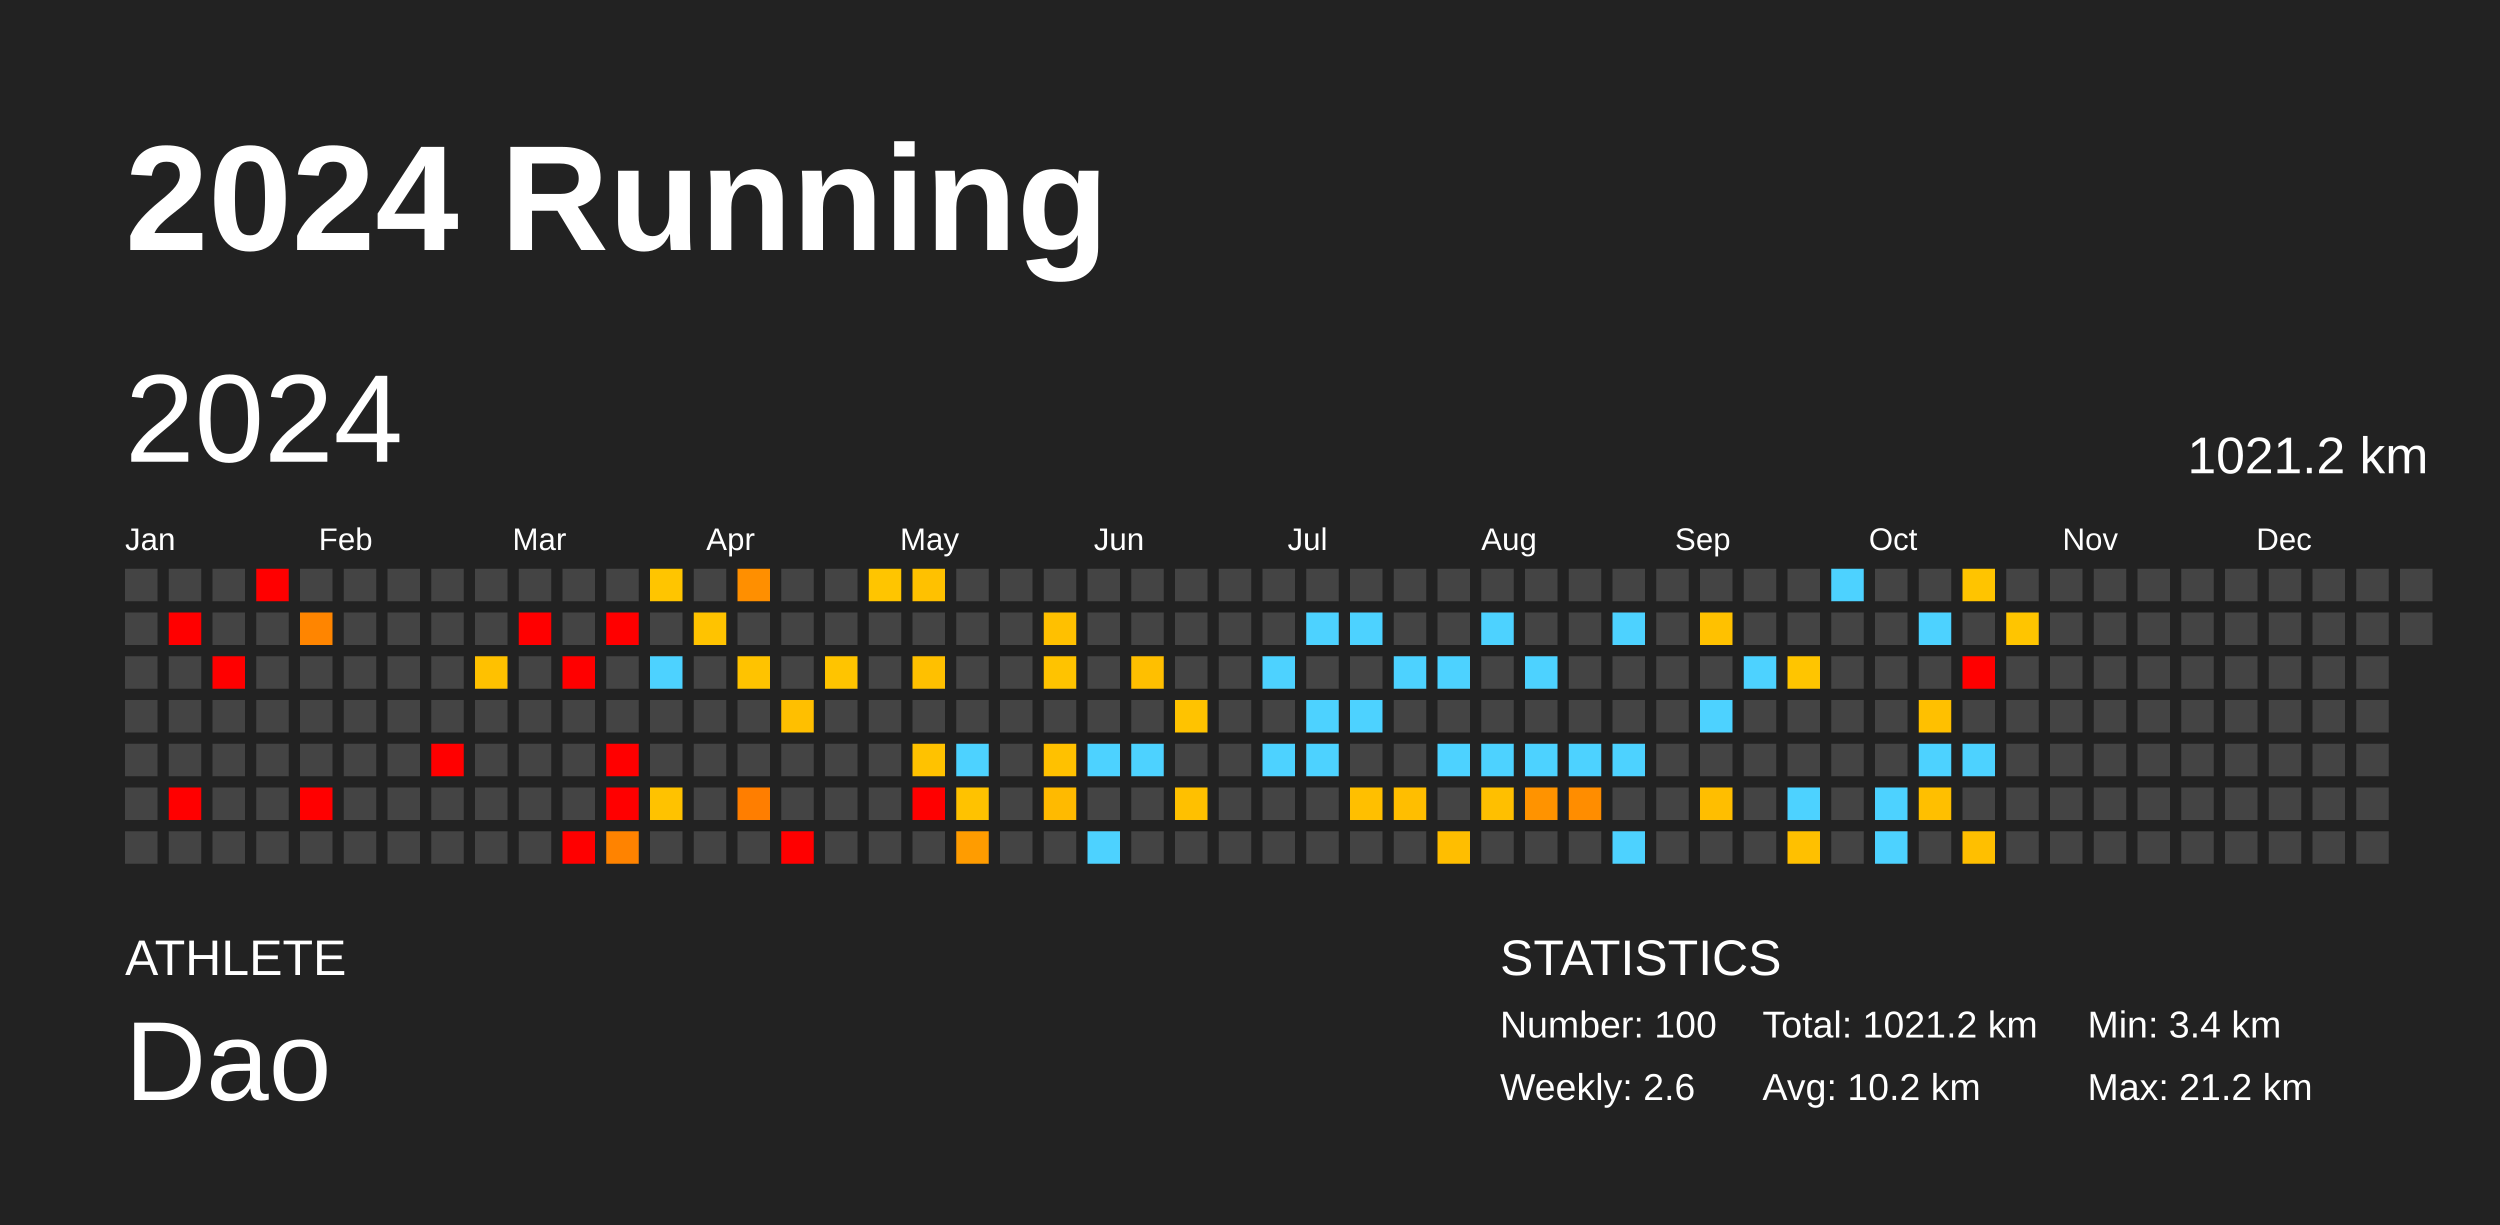
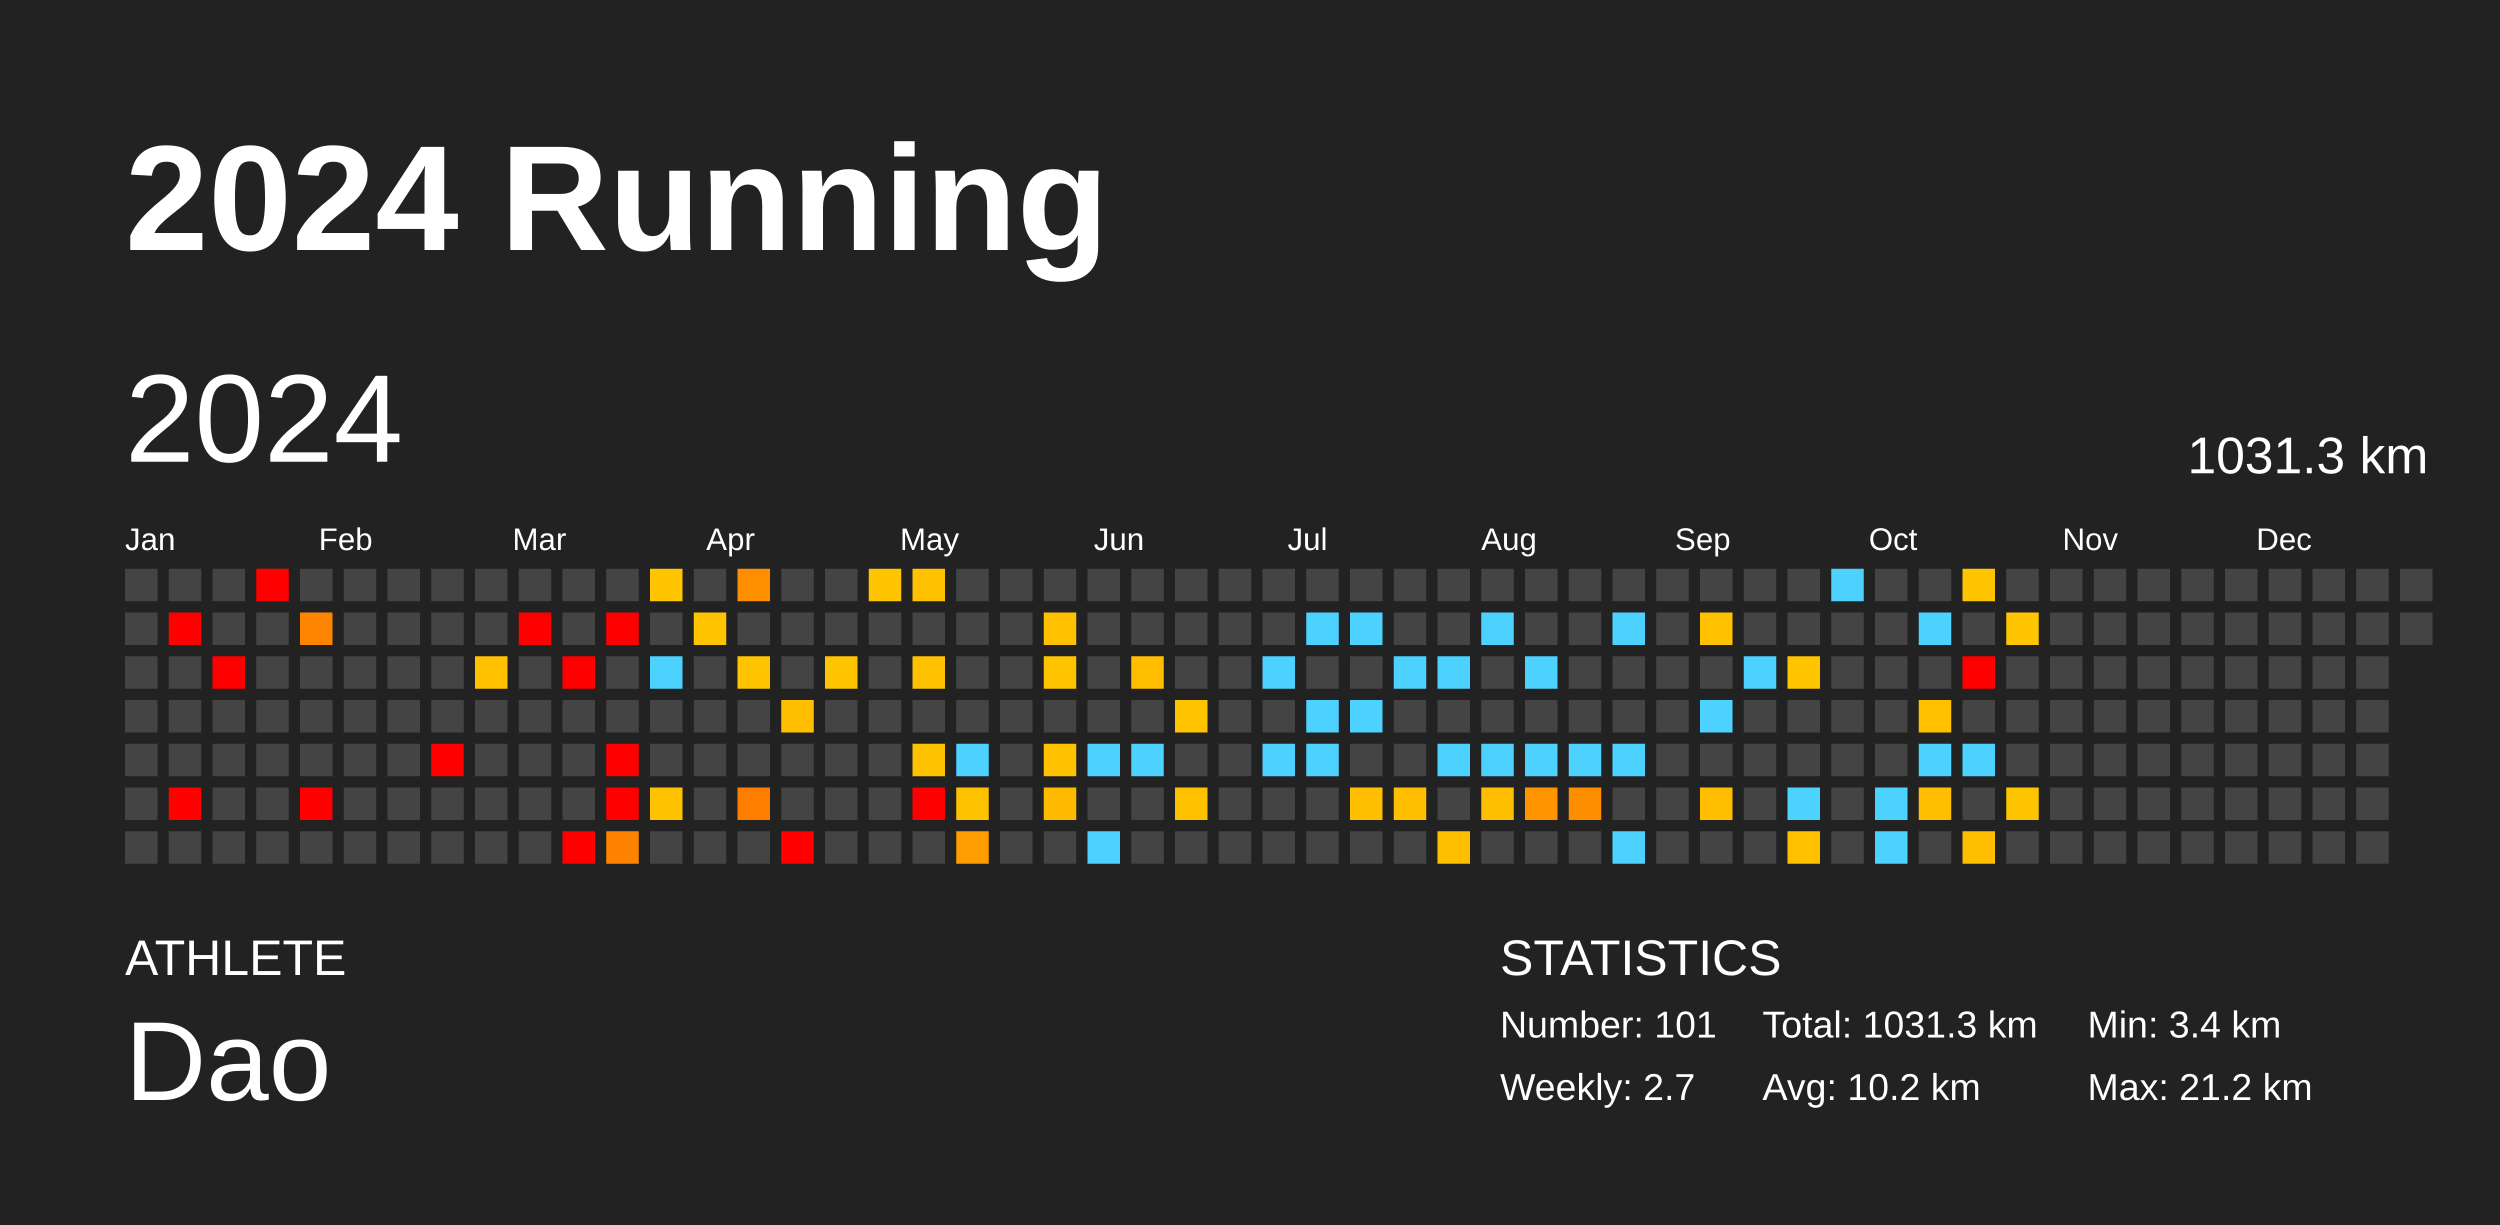
<svg xmlns="http://www.w3.org/2000/svg" baseProfile="full" height="98mm" version="1.1" viewBox="0,0,200,98" width="200mm">
  <defs />
  <rect fill="#222222" height="98" width="200" x="0" y="0" />
  <text fill="#FFFFFF" style="font-size:12px; font-family:Arial; font-weight:bold;" x="10" y="20">2024 Running</text>
  <text fill="#FFFFFF" style="font-size:4px; font-family:Arial" x="10" y="78">ATHLETE</text>
  <text fill="#FFFFFF" style="font-size:9px; font-family:Arial" x="10" y="88">Dao</text>
  <text fill="#FFFFFF" style="font-size:4px; font-family:Arial" x="120" y="78">STATISTICS</text>
-   <text fill="#FFFFFF" style="font-size:3px; font-family:Arial" x="120" y="83">Number: 100</text>
-   <text fill="#FFFFFF" style="font-size:3px; font-family:Arial" x="120" y="88">Weekly: 2.6</text>
-   <text fill="#FFFFFF" style="font-size:3px; font-family:Arial" x="141" y="83">Total: 1021.2 km</text>
+   <text fill="#FFFFFF" style="font-size:3px; font-family:Arial" x="120" y="83">Number: 101</text>
+   <text fill="#FFFFFF" style="font-size:3px; font-family:Arial" x="120" y="88">Weekly: 2.7</text>
+   <text fill="#FFFFFF" style="font-size:3px; font-family:Arial" x="141" y="83">Total: 1031.3 km</text>
  <text fill="#FFFFFF" style="font-size:3px; font-family:Arial" x="141" y="88">Avg: 10.2 km</text>
  <text fill="#FFFFFF" style="font-size:3px; font-family:Arial" x="167" y="83">Min: 3.4 km</text>
  <text fill="#FFFFFF" style="font-size:3px; font-family:Arial" x="167" y="88">Max: 21.2 km</text>
  <text dominant-baseline="hanging" fill="#FFFFFF" style="font-size:10.0px; font-family:Arial;" x="10" y="30">2024</text>
-   <text dominant-baseline="hanging" fill="#FFFFFF" style="font-size:4.125px; font-family:Arial;" x="175" y="35">1021.2 km</text>
+   <text dominant-baseline="hanging" fill="#FFFFFF" style="font-size:4.125px; font-family:Arial;" x="175" y="35">1031.3 km</text>
  <text fill="#FFFFFF" style="font-size:2.5px; font-family:Arial" x="10.0" y="44">Jan</text>
  <text fill="#FFFFFF" style="font-size:2.5px; font-family:Arial" x="25.5" y="44">Feb</text>
  <text fill="#FFFFFF" style="font-size:2.5px; font-family:Arial" x="41.0" y="44">Mar</text>
  <text fill="#FFFFFF" style="font-size:2.5px; font-family:Arial" x="56.5" y="44">Apr</text>
  <text fill="#FFFFFF" style="font-size:2.5px; font-family:Arial" x="72.0" y="44">May</text>
  <text fill="#FFFFFF" style="font-size:2.5px; font-family:Arial" x="87.5" y="44">Jun</text>
  <text fill="#FFFFFF" style="font-size:2.5px; font-family:Arial" x="103.0" y="44">Jul</text>
  <text fill="#FFFFFF" style="font-size:2.5px; font-family:Arial" x="118.5" y="44">Aug</text>
  <text fill="#FFFFFF" style="font-size:2.5px; font-family:Arial" x="134.0" y="44">Sep</text>
  <text fill="#FFFFFF" style="font-size:2.5px; font-family:Arial" x="149.5" y="44">Oct</text>
  <text fill="#FFFFFF" style="font-size:2.5px; font-family:Arial" x="165.0" y="44">Nov</text>
  <text fill="#FFFFFF" style="font-size:2.5px; font-family:Arial" x="180.5" y="44">Dec</text>
  <rect fill="#444444" height="2.6" width="2.6" x="10.0" y="45.5" />
  <rect fill="#444444" height="2.6" width="2.6" x="10.0" y="49.0" />
  <rect fill="#444444" height="2.6" width="2.6" x="10.0" y="52.5" />
  <rect fill="#444444" height="2.6" width="2.6" x="10.0" y="56.0" />
  <rect fill="#444444" height="2.6" width="2.6" x="10.0" y="59.5" />
  <rect fill="#444444" height="2.6" width="2.6" x="10.0" y="63.0" />
  <rect fill="#444444" height="2.6" width="2.6" x="10.0" y="66.5" />
  <rect fill="#444444" height="2.6" width="2.6" x="13.5" y="45.5" />
  <rect fill="red" height="2.6" width="2.6" x="13.5" y="49.0" />
  <rect fill="#444444" height="2.6" width="2.6" x="13.5" y="52.5" />
  <rect fill="#444444" height="2.6" width="2.6" x="13.5" y="56.0" />
  <rect fill="#444444" height="2.6" width="2.6" x="13.5" y="59.5" />
  <rect fill="red" height="2.6" width="2.6" x="13.5" y="63.0" />
  <rect fill="#444444" height="2.6" width="2.6" x="13.5" y="66.5" />
  <rect fill="#444444" height="2.6" width="2.6" x="17.0" y="45.5" />
  <rect fill="#444444" height="2.6" width="2.6" x="17.0" y="49.0" />
  <rect fill="red" height="2.6" width="2.6" x="17.0" y="52.5" />
  <rect fill="#444444" height="2.6" width="2.6" x="17.0" y="56.0" />
  <rect fill="#444444" height="2.6" width="2.6" x="17.0" y="59.5" />
  <rect fill="#444444" height="2.6" width="2.6" x="17.0" y="63.0" />
  <rect fill="#444444" height="2.6" width="2.6" x="17.0" y="66.5" />
  <rect fill="red" height="2.6" width="2.6" x="20.5" y="45.5" />
  <rect fill="#444444" height="2.6" width="2.6" x="20.5" y="49.0" />
  <rect fill="#444444" height="2.6" width="2.6" x="20.5" y="52.5" />
  <rect fill="#444444" height="2.6" width="2.6" x="20.5" y="56.0" />
  <rect fill="#444444" height="2.6" width="2.6" x="20.5" y="59.5" />
  <rect fill="#444444" height="2.6" width="2.6" x="20.5" y="63.0" />
  <rect fill="#444444" height="2.6" width="2.6" x="20.5" y="66.5" />
  <rect fill="#444444" height="2.6" width="2.6" x="24.0" y="45.5" />
  <rect fill="#ff8500" height="2.6" width="2.6" x="24.0" y="49.0" />
  <rect fill="#444444" height="2.6" width="2.6" x="24.0" y="52.5" />
  <rect fill="#444444" height="2.6" width="2.6" x="24.0" y="56.0" />
  <rect fill="#444444" height="2.6" width="2.6" x="24.0" y="59.5" />
  <rect fill="red" height="2.6" width="2.6" x="24.0" y="63.0" />
  <rect fill="#444444" height="2.6" width="2.6" x="24.0" y="66.5" />
  <rect fill="#444444" height="2.6" width="2.6" x="27.5" y="45.5" />
  <rect fill="#444444" height="2.6" width="2.6" x="27.5" y="49.0" />
  <rect fill="#444444" height="2.6" width="2.6" x="27.5" y="52.5" />
  <rect fill="#444444" height="2.6" width="2.6" x="27.5" y="56.0" />
  <rect fill="#444444" height="2.6" width="2.6" x="27.5" y="59.5" />
  <rect fill="#444444" height="2.6" width="2.6" x="27.5" y="63.0" />
  <rect fill="#444444" height="2.6" width="2.6" x="27.5" y="66.5" />
  <rect fill="#444444" height="2.6" width="2.6" x="31.0" y="45.5" />
  <rect fill="#444444" height="2.6" width="2.6" x="31.0" y="49.0" />
  <rect fill="#444444" height="2.6" width="2.6" x="31.0" y="52.5" />
  <rect fill="#444444" height="2.6" width="2.6" x="31.0" y="56.0" />
  <rect fill="#444444" height="2.6" width="2.6" x="31.0" y="59.5" />
  <rect fill="#444444" height="2.6" width="2.6" x="31.0" y="63.0" />
  <rect fill="#444444" height="2.6" width="2.6" x="31.0" y="66.5" />
  <rect fill="#444444" height="2.6" width="2.6" x="34.5" y="45.5" />
  <rect fill="#444444" height="2.6" width="2.6" x="34.5" y="49.0" />
  <rect fill="#444444" height="2.6" width="2.6" x="34.5" y="52.5" />
  <rect fill="#444444" height="2.6" width="2.6" x="34.5" y="56.0" />
  <rect fill="red" height="2.6" width="2.6" x="34.5" y="59.5" />
  <rect fill="#444444" height="2.6" width="2.6" x="34.5" y="63.0" />
  <rect fill="#444444" height="2.6" width="2.6" x="34.5" y="66.5" />
  <rect fill="#444444" height="2.6" width="2.6" x="38.0" y="45.5" />
  <rect fill="#444444" height="2.6" width="2.6" x="38.0" y="49.0" />
  <rect fill="#ffc100" height="2.6" width="2.6" x="38.0" y="52.5" />
  <rect fill="#444444" height="2.6" width="2.6" x="38.0" y="56.0" />
  <rect fill="#444444" height="2.6" width="2.6" x="38.0" y="59.5" />
  <rect fill="#444444" height="2.6" width="2.6" x="38.0" y="63.0" />
  <rect fill="#444444" height="2.6" width="2.6" x="38.0" y="66.5" />
  <rect fill="#444444" height="2.6" width="2.6" x="41.5" y="45.5" />
  <rect fill="red" height="2.6" width="2.6" x="41.5" y="49.0" />
  <rect fill="#444444" height="2.6" width="2.6" x="41.5" y="52.5" />
  <rect fill="#444444" height="2.6" width="2.6" x="41.5" y="56.0" />
  <rect fill="#444444" height="2.6" width="2.6" x="41.5" y="59.5" />
  <rect fill="#444444" height="2.6" width="2.6" x="41.5" y="63.0" />
  <rect fill="#444444" height="2.6" width="2.6" x="41.5" y="66.5" />
  <rect fill="#444444" height="2.6" width="2.6" x="45.0" y="45.5" />
  <rect fill="#444444" height="2.6" width="2.6" x="45.0" y="49.0" />
  <rect fill="red" height="2.6" width="2.6" x="45.0" y="52.5" />
  <rect fill="#444444" height="2.6" width="2.6" x="45.0" y="56.0" />
  <rect fill="#444444" height="2.6" width="2.6" x="45.0" y="59.5" />
  <rect fill="#444444" height="2.6" width="2.6" x="45.0" y="63.0" />
  <rect fill="red" height="2.6" width="2.6" x="45.0" y="66.5" />
  <rect fill="#444444" height="2.6" width="2.6" x="48.5" y="45.5" />
  <rect fill="red" height="2.6" width="2.6" x="48.5" y="49.0" />
  <rect fill="#444444" height="2.6" width="2.6" x="48.5" y="52.5" />
  <rect fill="#444444" height="2.6" width="2.6" x="48.5" y="56.0" />
  <rect fill="red" height="2.6" width="2.6" x="48.5" y="59.5" />
  <rect fill="red" height="2.6" width="2.6" x="48.5" y="63.0" />
  <rect fill="#ff8300" height="2.6" width="2.6" x="48.5" y="66.5" />
  <rect fill="#ffc500" height="2.6" width="2.6" x="52.0" y="45.5" />
  <rect fill="#444444" height="2.6" width="2.6" x="52.0" y="49.0" />
  <rect fill="#4dd2ff" height="2.6" width="2.6" x="52.0" y="52.5" />
  <rect fill="#444444" height="2.6" width="2.6" x="52.0" y="56.0" />
  <rect fill="#444444" height="2.6" width="2.6" x="52.0" y="59.5" />
  <rect fill="#ffc200" height="2.6" width="2.6" x="52.0" y="63.0" />
  <rect fill="#444444" height="2.6" width="2.6" x="52.0" y="66.5" />
  <rect fill="#444444" height="2.6" width="2.6" x="55.5" y="45.5" />
  <rect fill="#ffc300" height="2.6" width="2.6" x="55.5" y="49.0" />
  <rect fill="#444444" height="2.6" width="2.6" x="55.5" y="52.5" />
  <rect fill="#444444" height="2.6" width="2.6" x="55.5" y="56.0" />
  <rect fill="#444444" height="2.6" width="2.6" x="55.5" y="59.5" />
  <rect fill="#444444" height="2.6" width="2.6" x="55.5" y="63.0" />
  <rect fill="#444444" height="2.6" width="2.6" x="55.5" y="66.5" />
  <rect fill="#ff8f00" height="2.6" width="2.6" x="59.0" y="45.5" />
  <rect fill="#444444" height="2.6" width="2.6" x="59.0" y="49.0" />
  <rect fill="#ffc300" height="2.6" width="2.6" x="59.0" y="52.5" />
  <rect fill="#444444" height="2.6" width="2.6" x="59.0" y="56.0" />
  <rect fill="#444444" height="2.6" width="2.6" x="59.0" y="59.5" />
  <rect fill="#ff7e00" height="2.6" width="2.6" x="59.0" y="63.0" />
  <rect fill="#444444" height="2.6" width="2.6" x="59.0" y="66.5" />
  <rect fill="#444444" height="2.6" width="2.6" x="62.5" y="45.5" />
  <rect fill="#444444" height="2.6" width="2.6" x="62.5" y="49.0" />
  <rect fill="#444444" height="2.6" width="2.6" x="62.5" y="52.5" />
  <rect fill="#ffbf00" height="2.6" width="2.6" x="62.5" y="56.0" />
  <rect fill="#444444" height="2.6" width="2.6" x="62.5" y="59.5" />
  <rect fill="#444444" height="2.6" width="2.6" x="62.5" y="63.0" />
  <rect fill="red" height="2.6" width="2.6" x="62.5" y="66.5" />
  <rect fill="#444444" height="2.6" width="2.6" x="66.0" y="45.5" />
  <rect fill="#444444" height="2.6" width="2.6" x="66.0" y="49.0" />
  <rect fill="#ffc400" height="2.6" width="2.6" x="66.0" y="52.5" />
  <rect fill="#444444" height="2.6" width="2.6" x="66.0" y="56.0" />
  <rect fill="#444444" height="2.6" width="2.6" x="66.0" y="59.5" />
  <rect fill="#444444" height="2.6" width="2.6" x="66.0" y="63.0" />
  <rect fill="#444444" height="2.6" width="2.6" x="66.0" y="66.5" />
  <rect fill="#ffc500" height="2.6" width="2.6" x="69.5" y="45.5" />
  <rect fill="#444444" height="2.6" width="2.6" x="69.5" y="49.0" />
  <rect fill="#444444" height="2.6" width="2.6" x="69.5" y="52.5" />
  <rect fill="#444444" height="2.6" width="2.6" x="69.5" y="56.0" />
  <rect fill="#444444" height="2.6" width="2.6" x="69.5" y="59.5" />
  <rect fill="#444444" height="2.6" width="2.6" x="69.5" y="63.0" />
  <rect fill="#444444" height="2.6" width="2.6" x="69.5" y="66.5" />
  <rect fill="#ffc100" height="2.6" width="2.6" x="73.0" y="45.5" />
  <rect fill="#444444" height="2.6" width="2.6" x="73.0" y="49.0" />
  <rect fill="#ffc000" height="2.6" width="2.6" x="73.0" y="52.5" />
  <rect fill="#444444" height="2.6" width="2.6" x="73.0" y="56.0" />
  <rect fill="#ffc200" height="2.6" width="2.6" x="73.0" y="59.5" />
  <rect fill="red" height="2.6" width="2.6" x="73.0" y="63.0" />
  <rect fill="#444444" height="2.6" width="2.6" x="73.0" y="66.5" />
  <rect fill="#444444" height="2.6" width="2.6" x="76.5" y="45.5" />
  <rect fill="#444444" height="2.6" width="2.6" x="76.5" y="49.0" />
  <rect fill="#444444" height="2.6" width="2.6" x="76.5" y="52.5" />
  <rect fill="#444444" height="2.6" width="2.6" x="76.5" y="56.0" />
  <rect fill="#4dd2ff" height="2.6" width="2.6" x="76.5" y="59.5" />
  <rect fill="#ffc200" height="2.6" width="2.6" x="76.5" y="63.0" />
  <rect fill="#ff9c00" height="2.6" width="2.6" x="76.5" y="66.5" />
  <rect fill="#444444" height="2.6" width="2.6" x="80.0" y="45.5" />
  <rect fill="#444444" height="2.6" width="2.6" x="80.0" y="49.0" />
  <rect fill="#444444" height="2.6" width="2.6" x="80.0" y="52.5" />
  <rect fill="#444444" height="2.6" width="2.6" x="80.0" y="56.0" />
  <rect fill="#444444" height="2.6" width="2.6" x="80.0" y="59.5" />
  <rect fill="#444444" height="2.6" width="2.6" x="80.0" y="63.0" />
  <rect fill="#444444" height="2.6" width="2.6" x="80.0" y="66.5" />
  <rect fill="#444444" height="2.6" width="2.6" x="83.5" y="45.5" />
  <rect fill="#ffc000" height="2.6" width="2.6" x="83.5" y="49.0" />
  <rect fill="#ffc300" height="2.6" width="2.6" x="83.5" y="52.5" />
  <rect fill="#444444" height="2.6" width="2.6" x="83.5" y="56.0" />
  <rect fill="#ffc100" height="2.6" width="2.6" x="83.5" y="59.5" />
  <rect fill="#ffba00" height="2.6" width="2.6" x="83.5" y="63.0" />
  <rect fill="#444444" height="2.6" width="2.6" x="83.5" y="66.5" />
  <rect fill="#444444" height="2.6" width="2.6" x="87.0" y="45.5" />
  <rect fill="#444444" height="2.6" width="2.6" x="87.0" y="49.0" />
  <rect fill="#444444" height="2.6" width="2.6" x="87.0" y="52.5" />
  <rect fill="#444444" height="2.6" width="2.6" x="87.0" y="56.0" />
  <rect fill="#4dd2ff" height="2.6" width="2.6" x="87.0" y="59.5" />
  <rect fill="#444444" height="2.6" width="2.6" x="87.0" y="63.0" />
  <rect fill="#4dd2ff" height="2.6" width="2.6" x="87.0" y="66.5" />
  <rect fill="#444444" height="2.6" width="2.6" x="90.5" y="45.5" />
  <rect fill="#444444" height="2.6" width="2.6" x="90.5" y="49.0" />
  <rect fill="#ffbf00" height="2.6" width="2.6" x="90.5" y="52.5" />
  <rect fill="#444444" height="2.6" width="2.6" x="90.5" y="56.0" />
  <rect fill="#4dd2ff" height="2.6" width="2.6" x="90.5" y="59.5" />
  <rect fill="#444444" height="2.6" width="2.6" x="90.5" y="63.0" />
  <rect fill="#444444" height="2.6" width="2.6" x="90.5" y="66.5" />
  <rect fill="#444444" height="2.6" width="2.6" x="94.0" y="45.5" />
  <rect fill="#444444" height="2.6" width="2.6" x="94.0" y="49.0" />
  <rect fill="#444444" height="2.6" width="2.6" x="94.0" y="52.5" />
  <rect fill="#ffc300" height="2.6" width="2.6" x="94.0" y="56.0" />
  <rect fill="#444444" height="2.6" width="2.6" x="94.0" y="59.5" />
  <rect fill="#ffc000" height="2.6" width="2.6" x="94.0" y="63.0" />
  <rect fill="#444444" height="2.6" width="2.6" x="94.0" y="66.5" />
  <rect fill="#444444" height="2.6" width="2.6" x="97.5" y="45.5" />
  <rect fill="#444444" height="2.6" width="2.6" x="97.5" y="49.0" />
  <rect fill="#444444" height="2.6" width="2.6" x="97.5" y="52.5" />
  <rect fill="#444444" height="2.6" width="2.6" x="97.5" y="56.0" />
  <rect fill="#444444" height="2.6" width="2.6" x="97.5" y="59.5" />
  <rect fill="#444444" height="2.6" width="2.6" x="97.5" y="63.0" />
  <rect fill="#444444" height="2.6" width="2.6" x="97.5" y="66.5" />
  <rect fill="#444444" height="2.6" width="2.6" x="101.0" y="45.5" />
  <rect fill="#444444" height="2.6" width="2.6" x="101.0" y="49.0" />
  <rect fill="#4dd2ff" height="2.6" width="2.6" x="101.0" y="52.5" />
  <rect fill="#444444" height="2.6" width="2.6" x="101.0" y="56.0" />
  <rect fill="#4dd2ff" height="2.6" width="2.6" x="101.0" y="59.5" />
  <rect fill="#444444" height="2.6" width="2.6" x="101.0" y="63.0" />
  <rect fill="#444444" height="2.6" width="2.6" x="101.0" y="66.5" />
  <rect fill="#444444" height="2.6" width="2.6" x="104.5" y="45.5" />
  <rect fill="#4dd2ff" height="2.6" width="2.6" x="104.5" y="49.0" />
  <rect fill="#444444" height="2.6" width="2.6" x="104.5" y="52.5" />
  <rect fill="#4dd2ff" height="2.6" width="2.6" x="104.5" y="56.0" />
  <rect fill="#4dd2ff" height="2.6" width="2.6" x="104.5" y="59.5" />
  <rect fill="#444444" height="2.6" width="2.6" x="104.5" y="63.0" />
  <rect fill="#444444" height="2.6" width="2.6" x="104.5" y="66.5" />
  <rect fill="#444444" height="2.6" width="2.6" x="108.0" y="45.5" />
  <rect fill="#4dd2ff" height="2.6" width="2.6" x="108.0" y="49.0" />
  <rect fill="#444444" height="2.6" width="2.6" x="108.0" y="52.5" />
  <rect fill="#4dd2ff" height="2.6" width="2.6" x="108.0" y="56.0" />
  <rect fill="#444444" height="2.6" width="2.6" x="108.0" y="59.5" />
  <rect fill="#ffbf00" height="2.6" width="2.6" x="108.0" y="63.0" />
  <rect fill="#444444" height="2.6" width="2.6" x="108.0" y="66.5" />
  <rect fill="#444444" height="2.6" width="2.6" x="111.5" y="45.5" />
  <rect fill="#444444" height="2.6" width="2.6" x="111.5" y="49.0" />
  <rect fill="#4dd2ff" height="2.6" width="2.6" x="111.5" y="52.5" />
  <rect fill="#444444" height="2.6" width="2.6" x="111.5" y="56.0" />
  <rect fill="#444444" height="2.6" width="2.6" x="111.5" y="59.5" />
  <rect fill="#ffbe00" height="2.6" width="2.6" x="111.5" y="63.0" />
  <rect fill="#444444" height="2.6" width="2.6" x="111.5" y="66.5" />
  <rect fill="#444444" height="2.6" width="2.6" x="115.0" y="45.5" />
  <rect fill="#444444" height="2.6" width="2.6" x="115.0" y="49.0" />
  <rect fill="#4dd2ff" height="2.6" width="2.6" x="115.0" y="52.5" />
  <rect fill="#444444" height="2.6" width="2.6" x="115.0" y="56.0" />
  <rect fill="#4dd2ff" height="2.6" width="2.6" x="115.0" y="59.5" />
  <rect fill="#444444" height="2.6" width="2.6" x="115.0" y="63.0" />
  <rect fill="#ffbe00" height="2.6" width="2.6" x="115.0" y="66.5" />
  <rect fill="#444444" height="2.6" width="2.6" x="118.5" y="45.5" />
  <rect fill="#4dd2ff" height="2.6" width="2.6" x="118.5" y="49.0" />
  <rect fill="#444444" height="2.6" width="2.6" x="118.5" y="52.5" />
  <rect fill="#444444" height="2.6" width="2.6" x="118.5" y="56.0" />
  <rect fill="#4dd2ff" height="2.6" width="2.6" x="118.5" y="59.5" />
  <rect fill="#ffbf00" height="2.6" width="2.6" x="118.5" y="63.0" />
  <rect fill="#444444" height="2.6" width="2.6" x="118.5" y="66.5" />
  <rect fill="#444444" height="2.6" width="2.6" x="122.0" y="45.5" />
  <rect fill="#444444" height="2.6" width="2.6" x="122.0" y="49.0" />
  <rect fill="#4dd2ff" height="2.6" width="2.6" x="122.0" y="52.5" />
  <rect fill="#444444" height="2.6" width="2.6" x="122.0" y="56.0" />
  <rect fill="#4dd2ff" height="2.6" width="2.6" x="122.0" y="59.5" />
  <rect fill="#ff9300" height="2.6" width="2.6" x="122.0" y="63.0" />
  <rect fill="#444444" height="2.6" width="2.6" x="122.0" y="66.5" />
  <rect fill="#444444" height="2.6" width="2.6" x="125.5" y="45.5" />
  <rect fill="#444444" height="2.6" width="2.6" x="125.5" y="49.0" />
  <rect fill="#444444" height="2.6" width="2.6" x="125.5" y="52.5" />
  <rect fill="#444444" height="2.6" width="2.6" x="125.5" y="56.0" />
  <rect fill="#4dd2ff" height="2.6" width="2.6" x="125.5" y="59.5" />
  <rect fill="#ff8d00" height="2.6" width="2.6" x="125.5" y="63.0" />
  <rect fill="#444444" height="2.6" width="2.6" x="125.5" y="66.5" />
  <rect fill="#444444" height="2.6" width="2.6" x="129.0" y="45.5" />
  <rect fill="#4dd2ff" height="2.6" width="2.6" x="129.0" y="49.0" />
  <rect fill="#444444" height="2.6" width="2.6" x="129.0" y="52.5" />
  <rect fill="#444444" height="2.6" width="2.6" x="129.0" y="56.0" />
  <rect fill="#4dd2ff" height="2.6" width="2.6" x="129.0" y="59.5" />
  <rect fill="#444444" height="2.6" width="2.6" x="129.0" y="63.0" />
  <rect fill="#4dd2ff" height="2.6" width="2.6" x="129.0" y="66.5" />
  <rect fill="#444444" height="2.6" width="2.6" x="132.5" y="45.5" />
  <rect fill="#444444" height="2.6" width="2.6" x="132.5" y="49.0" />
  <rect fill="#444444" height="2.6" width="2.6" x="132.5" y="52.5" />
  <rect fill="#444444" height="2.6" width="2.6" x="132.5" y="56.0" />
  <rect fill="#444444" height="2.6" width="2.6" x="132.5" y="59.5" />
  <rect fill="#444444" height="2.6" width="2.6" x="132.5" y="63.0" />
  <rect fill="#444444" height="2.6" width="2.6" x="132.5" y="66.5" />
  <rect fill="#444444" height="2.6" width="2.6" x="136.0" y="45.5" />
  <rect fill="#ffc100" height="2.6" width="2.6" x="136.0" y="49.0" />
  <rect fill="#444444" height="2.6" width="2.6" x="136.0" y="52.5" />
  <rect fill="#4dd2ff" height="2.6" width="2.6" x="136.0" y="56.0" />
  <rect fill="#444444" height="2.6" width="2.6" x="136.0" y="59.5" />
  <rect fill="#ffbe00" height="2.6" width="2.6" x="136.0" y="63.0" />
  <rect fill="#444444" height="2.6" width="2.6" x="136.0" y="66.5" />
  <rect fill="#444444" height="2.6" width="2.6" x="139.5" y="45.5" />
  <rect fill="#444444" height="2.6" width="2.6" x="139.5" y="49.0" />
  <rect fill="#4dd2ff" height="2.6" width="2.6" x="139.5" y="52.5" />
  <rect fill="#444444" height="2.6" width="2.6" x="139.5" y="56.0" />
  <rect fill="#444444" height="2.6" width="2.6" x="139.5" y="59.5" />
  <rect fill="#444444" height="2.6" width="2.6" x="139.5" y="63.0" />
  <rect fill="#444444" height="2.6" width="2.6" x="139.5" y="66.5" />
  <rect fill="#444444" height="2.6" width="2.6" x="143.0" y="45.5" />
  <rect fill="#444444" height="2.6" width="2.6" x="143.0" y="49.0" />
  <rect fill="#ffc500" height="2.6" width="2.6" x="143.0" y="52.5" />
  <rect fill="#444444" height="2.6" width="2.6" x="143.0" y="56.0" />
  <rect fill="#444444" height="2.6" width="2.6" x="143.0" y="59.5" />
  <rect fill="#4dd2ff" height="2.6" width="2.6" x="143.0" y="63.0" />
  <rect fill="#ffc000" height="2.6" width="2.6" x="143.0" y="66.5" />
  <rect fill="#4dd2ff" height="2.6" width="2.6" x="146.5" y="45.5" />
  <rect fill="#444444" height="2.6" width="2.6" x="146.5" y="49.0" />
  <rect fill="#444444" height="2.6" width="2.6" x="146.5" y="52.5" />
  <rect fill="#444444" height="2.6" width="2.6" x="146.5" y="56.0" />
  <rect fill="#444444" height="2.6" width="2.6" x="146.5" y="59.5" />
  <rect fill="#444444" height="2.6" width="2.6" x="146.5" y="63.0" />
  <rect fill="#444444" height="2.6" width="2.6" x="146.5" y="66.5" />
  <rect fill="#444444" height="2.6" width="2.6" x="150.0" y="45.5" />
  <rect fill="#444444" height="2.6" width="2.6" x="150.0" y="49.0" />
  <rect fill="#444444" height="2.6" width="2.6" x="150.0" y="52.5" />
  <rect fill="#444444" height="2.6" width="2.6" x="150.0" y="56.0" />
  <rect fill="#444444" height="2.6" width="2.6" x="150.0" y="59.5" />
  <rect fill="#4dd2ff" height="2.6" width="2.6" x="150.0" y="63.0" />
  <rect fill="#4dd2ff" height="2.6" width="2.6" x="150.0" y="66.5" />
  <rect fill="#444444" height="2.6" width="2.6" x="153.5" y="45.5" />
  <rect fill="#4dd2ff" height="2.6" width="2.6" x="153.5" y="49.0" />
  <rect fill="#444444" height="2.6" width="2.6" x="153.5" y="52.5" />
  <rect fill="#ffc000" height="2.6" width="2.6" x="153.5" y="56.0" />
  <rect fill="#4dd2ff" height="2.6" width="2.6" x="153.5" y="59.5" />
  <rect fill="#ffbf00" height="2.6" width="2.6" x="153.5" y="63.0" />
  <rect fill="#444444" height="2.6" width="2.6" x="153.5" y="66.5" />
  <rect fill="#ffc400" height="2.6" width="2.6" x="157.0" y="45.5" />
  <rect fill="#444444" height="2.6" width="2.6" x="157.0" y="49.0" />
  <rect fill="red" height="2.6" width="2.6" x="157.0" y="52.5" />
  <rect fill="#444444" height="2.6" width="2.6" x="157.0" y="56.0" />
  <rect fill="#4dd2ff" height="2.6" width="2.6" x="157.0" y="59.5" />
  <rect fill="#444444" height="2.6" width="2.6" x="157.0" y="63.0" />
  <rect fill="#ffbf00" height="2.6" width="2.6" x="157.0" y="66.5" />
  <rect fill="#444444" height="2.6" width="2.6" x="160.5" y="45.5" />
  <rect fill="#ffc500" height="2.6" width="2.6" x="160.5" y="49.0" />
  <rect fill="#444444" height="2.6" width="2.6" x="160.5" y="52.5" />
  <rect fill="#444444" height="2.6" width="2.6" x="160.5" y="56.0" />
  <rect fill="#444444" height="2.6" width="2.6" x="160.5" y="59.5" />
-   <rect fill="#444444" height="2.6" width="2.6" x="160.5" y="63.0" />
+   <rect fill="#ffc400" height="2.6" width="2.6" x="160.5" y="63.0" />
  <rect fill="#444444" height="2.6" width="2.6" x="160.5" y="66.5" />
  <rect fill="#444444" height="2.6" width="2.6" x="164.0" y="45.5" />
  <rect fill="#444444" height="2.6" width="2.6" x="164.0" y="49.0" />
  <rect fill="#444444" height="2.6" width="2.6" x="164.0" y="52.5" />
  <rect fill="#444444" height="2.6" width="2.6" x="164.0" y="56.0" />
  <rect fill="#444444" height="2.6" width="2.6" x="164.0" y="59.5" />
  <rect fill="#444444" height="2.6" width="2.6" x="164.0" y="63.0" />
  <rect fill="#444444" height="2.6" width="2.6" x="164.0" y="66.5" />
  <rect fill="#444444" height="2.6" width="2.6" x="167.5" y="45.5" />
  <rect fill="#444444" height="2.6" width="2.6" x="167.5" y="49.0" />
  <rect fill="#444444" height="2.6" width="2.6" x="167.5" y="52.5" />
  <rect fill="#444444" height="2.6" width="2.6" x="167.5" y="56.0" />
  <rect fill="#444444" height="2.6" width="2.6" x="167.5" y="59.5" />
  <rect fill="#444444" height="2.6" width="2.6" x="167.5" y="63.0" />
  <rect fill="#444444" height="2.6" width="2.6" x="167.5" y="66.5" />
  <rect fill="#444444" height="2.6" width="2.6" x="171.0" y="45.5" />
  <rect fill="#444444" height="2.6" width="2.6" x="171.0" y="49.0" />
  <rect fill="#444444" height="2.6" width="2.6" x="171.0" y="52.5" />
  <rect fill="#444444" height="2.6" width="2.6" x="171.0" y="56.0" />
  <rect fill="#444444" height="2.6" width="2.6" x="171.0" y="59.5" />
  <rect fill="#444444" height="2.6" width="2.6" x="171.0" y="63.0" />
  <rect fill="#444444" height="2.6" width="2.6" x="171.0" y="66.5" />
  <rect fill="#444444" height="2.6" width="2.6" x="174.5" y="45.5" />
  <rect fill="#444444" height="2.6" width="2.6" x="174.5" y="49.0" />
  <rect fill="#444444" height="2.6" width="2.6" x="174.5" y="52.5" />
  <rect fill="#444444" height="2.6" width="2.6" x="174.5" y="56.0" />
  <rect fill="#444444" height="2.6" width="2.6" x="174.5" y="59.5" />
  <rect fill="#444444" height="2.6" width="2.6" x="174.5" y="63.0" />
  <rect fill="#444444" height="2.6" width="2.6" x="174.5" y="66.5" />
  <rect fill="#444444" height="2.6" width="2.6" x="178.0" y="45.5" />
  <rect fill="#444444" height="2.6" width="2.6" x="178.0" y="49.0" />
  <rect fill="#444444" height="2.6" width="2.6" x="178.0" y="52.5" />
  <rect fill="#444444" height="2.6" width="2.6" x="178.0" y="56.0" />
  <rect fill="#444444" height="2.6" width="2.6" x="178.0" y="59.5" />
  <rect fill="#444444" height="2.6" width="2.6" x="178.0" y="63.0" />
  <rect fill="#444444" height="2.6" width="2.6" x="178.0" y="66.5" />
  <rect fill="#444444" height="2.6" width="2.6" x="181.5" y="45.5" />
  <rect fill="#444444" height="2.6" width="2.6" x="181.5" y="49.0" />
  <rect fill="#444444" height="2.6" width="2.6" x="181.5" y="52.5" />
  <rect fill="#444444" height="2.6" width="2.6" x="181.5" y="56.0" />
  <rect fill="#444444" height="2.6" width="2.6" x="181.5" y="59.5" />
  <rect fill="#444444" height="2.6" width="2.6" x="181.5" y="63.0" />
  <rect fill="#444444" height="2.6" width="2.6" x="181.5" y="66.5" />
  <rect fill="#444444" height="2.6" width="2.6" x="185.0" y="45.5" />
  <rect fill="#444444" height="2.6" width="2.6" x="185.0" y="49.0" />
  <rect fill="#444444" height="2.6" width="2.6" x="185.0" y="52.5" />
  <rect fill="#444444" height="2.6" width="2.6" x="185.0" y="56.0" />
  <rect fill="#444444" height="2.6" width="2.6" x="185.0" y="59.5" />
  <rect fill="#444444" height="2.6" width="2.6" x="185.0" y="63.0" />
  <rect fill="#444444" height="2.6" width="2.6" x="185.0" y="66.5" />
  <rect fill="#444444" height="2.6" width="2.6" x="188.5" y="45.5" />
  <rect fill="#444444" height="2.6" width="2.6" x="188.5" y="49.0" />
  <rect fill="#444444" height="2.6" width="2.6" x="188.5" y="52.5" />
  <rect fill="#444444" height="2.6" width="2.6" x="188.5" y="56.0" />
  <rect fill="#444444" height="2.6" width="2.6" x="188.5" y="59.5" />
  <rect fill="#444444" height="2.6" width="2.6" x="188.5" y="63.0" />
  <rect fill="#444444" height="2.6" width="2.6" x="188.5" y="66.5" />
  <rect fill="#444444" height="2.6" width="2.6" x="192.0" y="45.5" />
  <rect fill="#444444" height="2.6" width="2.6" x="192.0" y="49.0" />
</svg>
